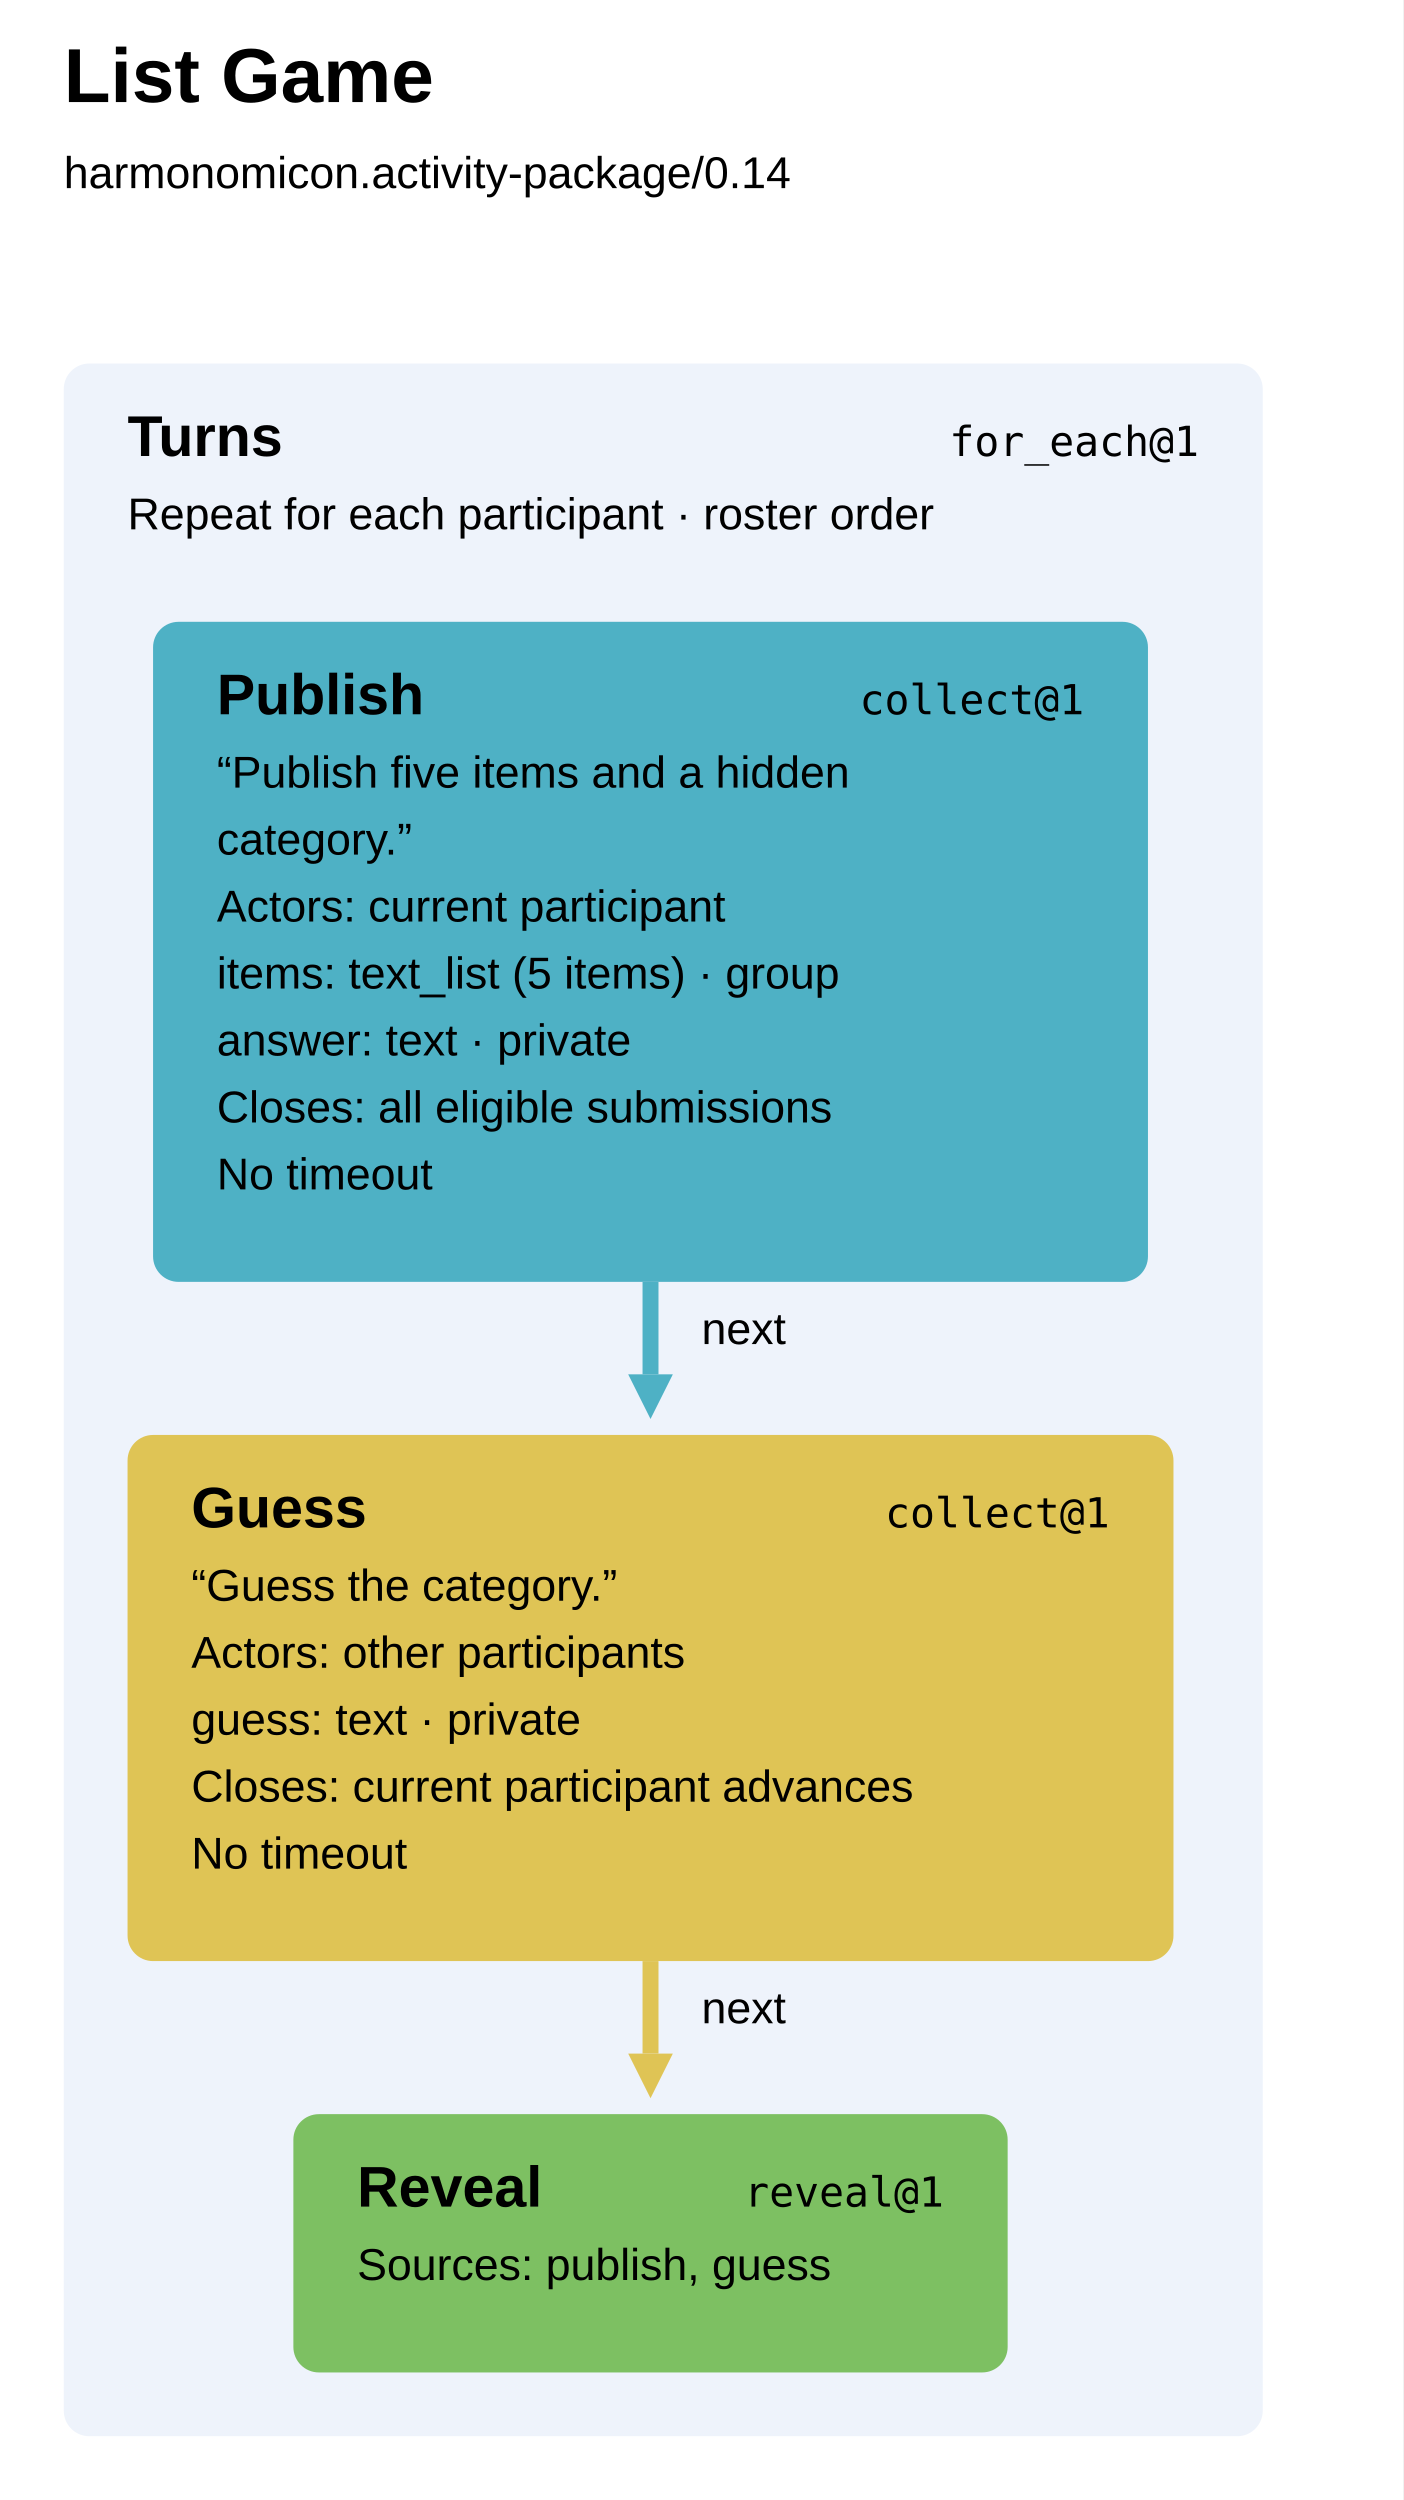
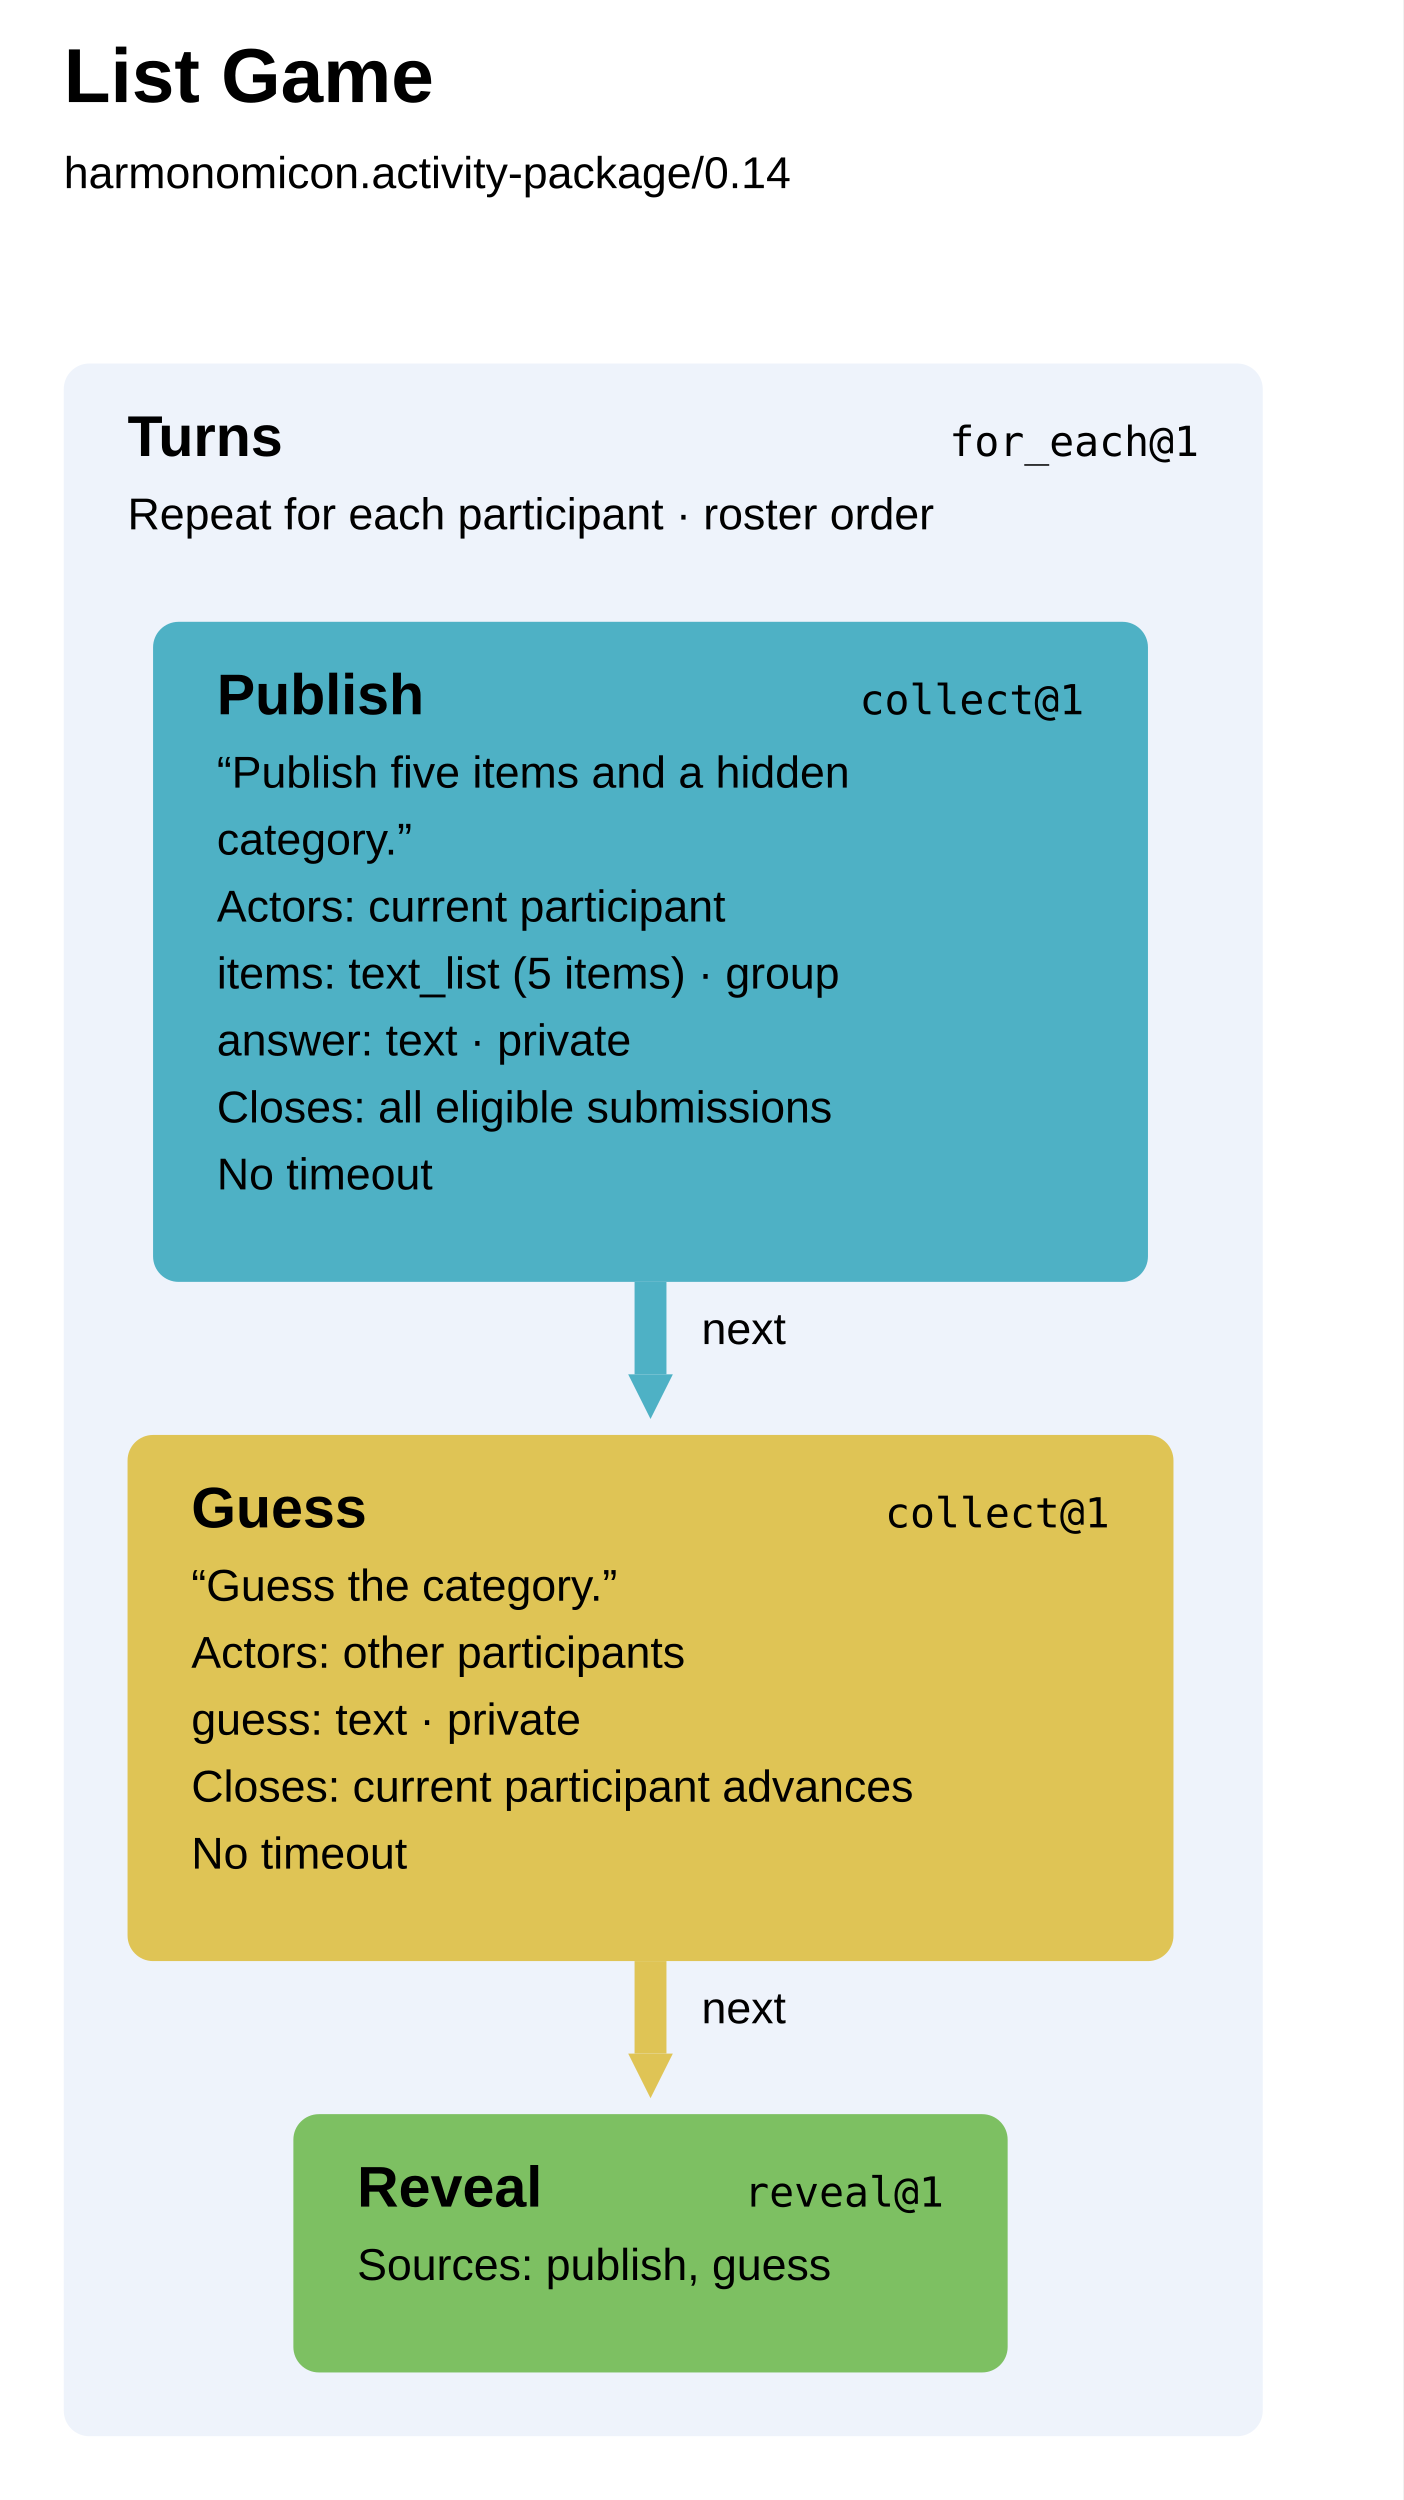
<svg xmlns="http://www.w3.org/2000/svg" width="440" height="784" viewBox="0 0 440 784" aria-label="List Game runbook" style="font-family:Arial,sans-serif;fill:black">
  <defs>
    <marker id="arrow-0" markerUnits="userSpaceOnUse" markerWidth="14" markerHeight="14" refX="0" refY="7" orient="auto">
      <path d="M0 0L14 7L0 14Z" fill="#4eb1c5" />
    </marker>
    <marker id="arrow-1" markerUnits="userSpaceOnUse" markerWidth="14" markerHeight="14" refX="0" refY="7" orient="auto">
      <path d="M0 0L14 7L0 14Z" fill="#dfc455" />
    </marker>
  </defs>
  <rect width="100%" height="100%" fill="white" />
  <text x="20" y="32" font-size="24" font-weight="700">List Game</text>
  <text x="20" y="59" font-size="14">harmonomicon.activity-package/0.14</text>
  <g data-step="turns" tabindex="0" role="button" aria-label="turns for_each@1">
    <rect x="20" y="114" width="376" height="650" rx="8" fill="#eef3fb" />
    <text x="40" y="143" font-weight="700" font-size="18">Turns</text>
    <text x="376" y="143" text-anchor="end" font-family="ui-monospace, SFMono-Regular, Menlo, Consolas, monospace" font-size="13">for_each@1</text>
    <text x="40" y="166" font-size="14">Repeat for each participant · roster order</text>
  </g>
  <g data-step="publish" tabindex="0" role="button" aria-label="publish collect@1">
    <rect x="48" y="195" width="312" height="207" rx="8" fill="#4eb1c5" />
    <text x="68" y="224" font-weight="700" font-size="18">Publish</text>
    <text x="340" y="224" text-anchor="end" font-family="ui-monospace, SFMono-Regular, Menlo, Consolas, monospace" font-size="13">collect@1</text>
    <text x="68" y="247" font-size="14">“Publish five items and a hidden</text>
    <text x="68" y="268" font-size="14">category.”</text>
    <text x="68" y="289" font-size="14">Actors: current participant</text>
    <text x="68" y="310" font-size="14">items: text_list (5 items) · group</text>
    <text x="68" y="331" font-size="14">answer: text · private</text>
    <text x="68" y="352" font-size="14">Closes: all eligible submissions</text>
    <text x="68" y="373" font-size="14">No timeout</text>
  </g>
  <g data-step="guess" tabindex="0" role="button" aria-label="guess collect@1">
    <rect x="40" y="450" width="328" height="165" rx="8" fill="#dfc455" />
    <text x="60" y="479" font-weight="700" font-size="18">Guess</text>
    <text x="348" y="479" text-anchor="end" font-family="ui-monospace, SFMono-Regular, Menlo, Consolas, monospace" font-size="13">collect@1</text>
    <text x="60" y="502" font-size="14">“Guess the category.”</text>
    <text x="60" y="523" font-size="14">Actors: other participants</text>
    <text x="60" y="544" font-size="14">guess: text · private</text>
    <text x="60" y="565" font-size="14">Closes: current participant advances</text>
    <text x="60" y="586" font-size="14">No timeout</text>
  </g>
  <g data-step="reveal" tabindex="0" role="button" aria-label="reveal reveal@1">
    <rect x="92" y="663" width="224" height="81" rx="8" fill="#7dc062" />
    <text x="112" y="692" font-weight="700" font-size="18">Reveal</text>
    <text x="296" y="692" text-anchor="end" font-family="ui-monospace, SFMono-Regular, Menlo, Consolas, monospace" font-size="13">reveal@1</text>
    <text x="112" y="715" font-size="14">Sources: publish, guess</text>
  </g>
-   <path d="M 204 402 L 204 431" fill="none" stroke="#4eb1c5" stroke-width="5" marker-end="url(#arrow-0)" />
+   <path d="M 204 402 L 204 431" fill="none" stroke="#4eb1c5" stroke-width="10" marker-end="url(#arrow-0)" />
  <text x="220" y="421.5" font-size="14">next</text>
-   <path d="M 204 615 L 204 644" fill="none" stroke="#dfc455" stroke-width="5" marker-end="url(#arrow-1)" />
+   <path d="M 204 615 L 204 644" fill="none" stroke="#dfc455" stroke-width="10" marker-end="url(#arrow-1)" />
  <text x="220" y="634.5" font-size="14">next</text>
</svg>
